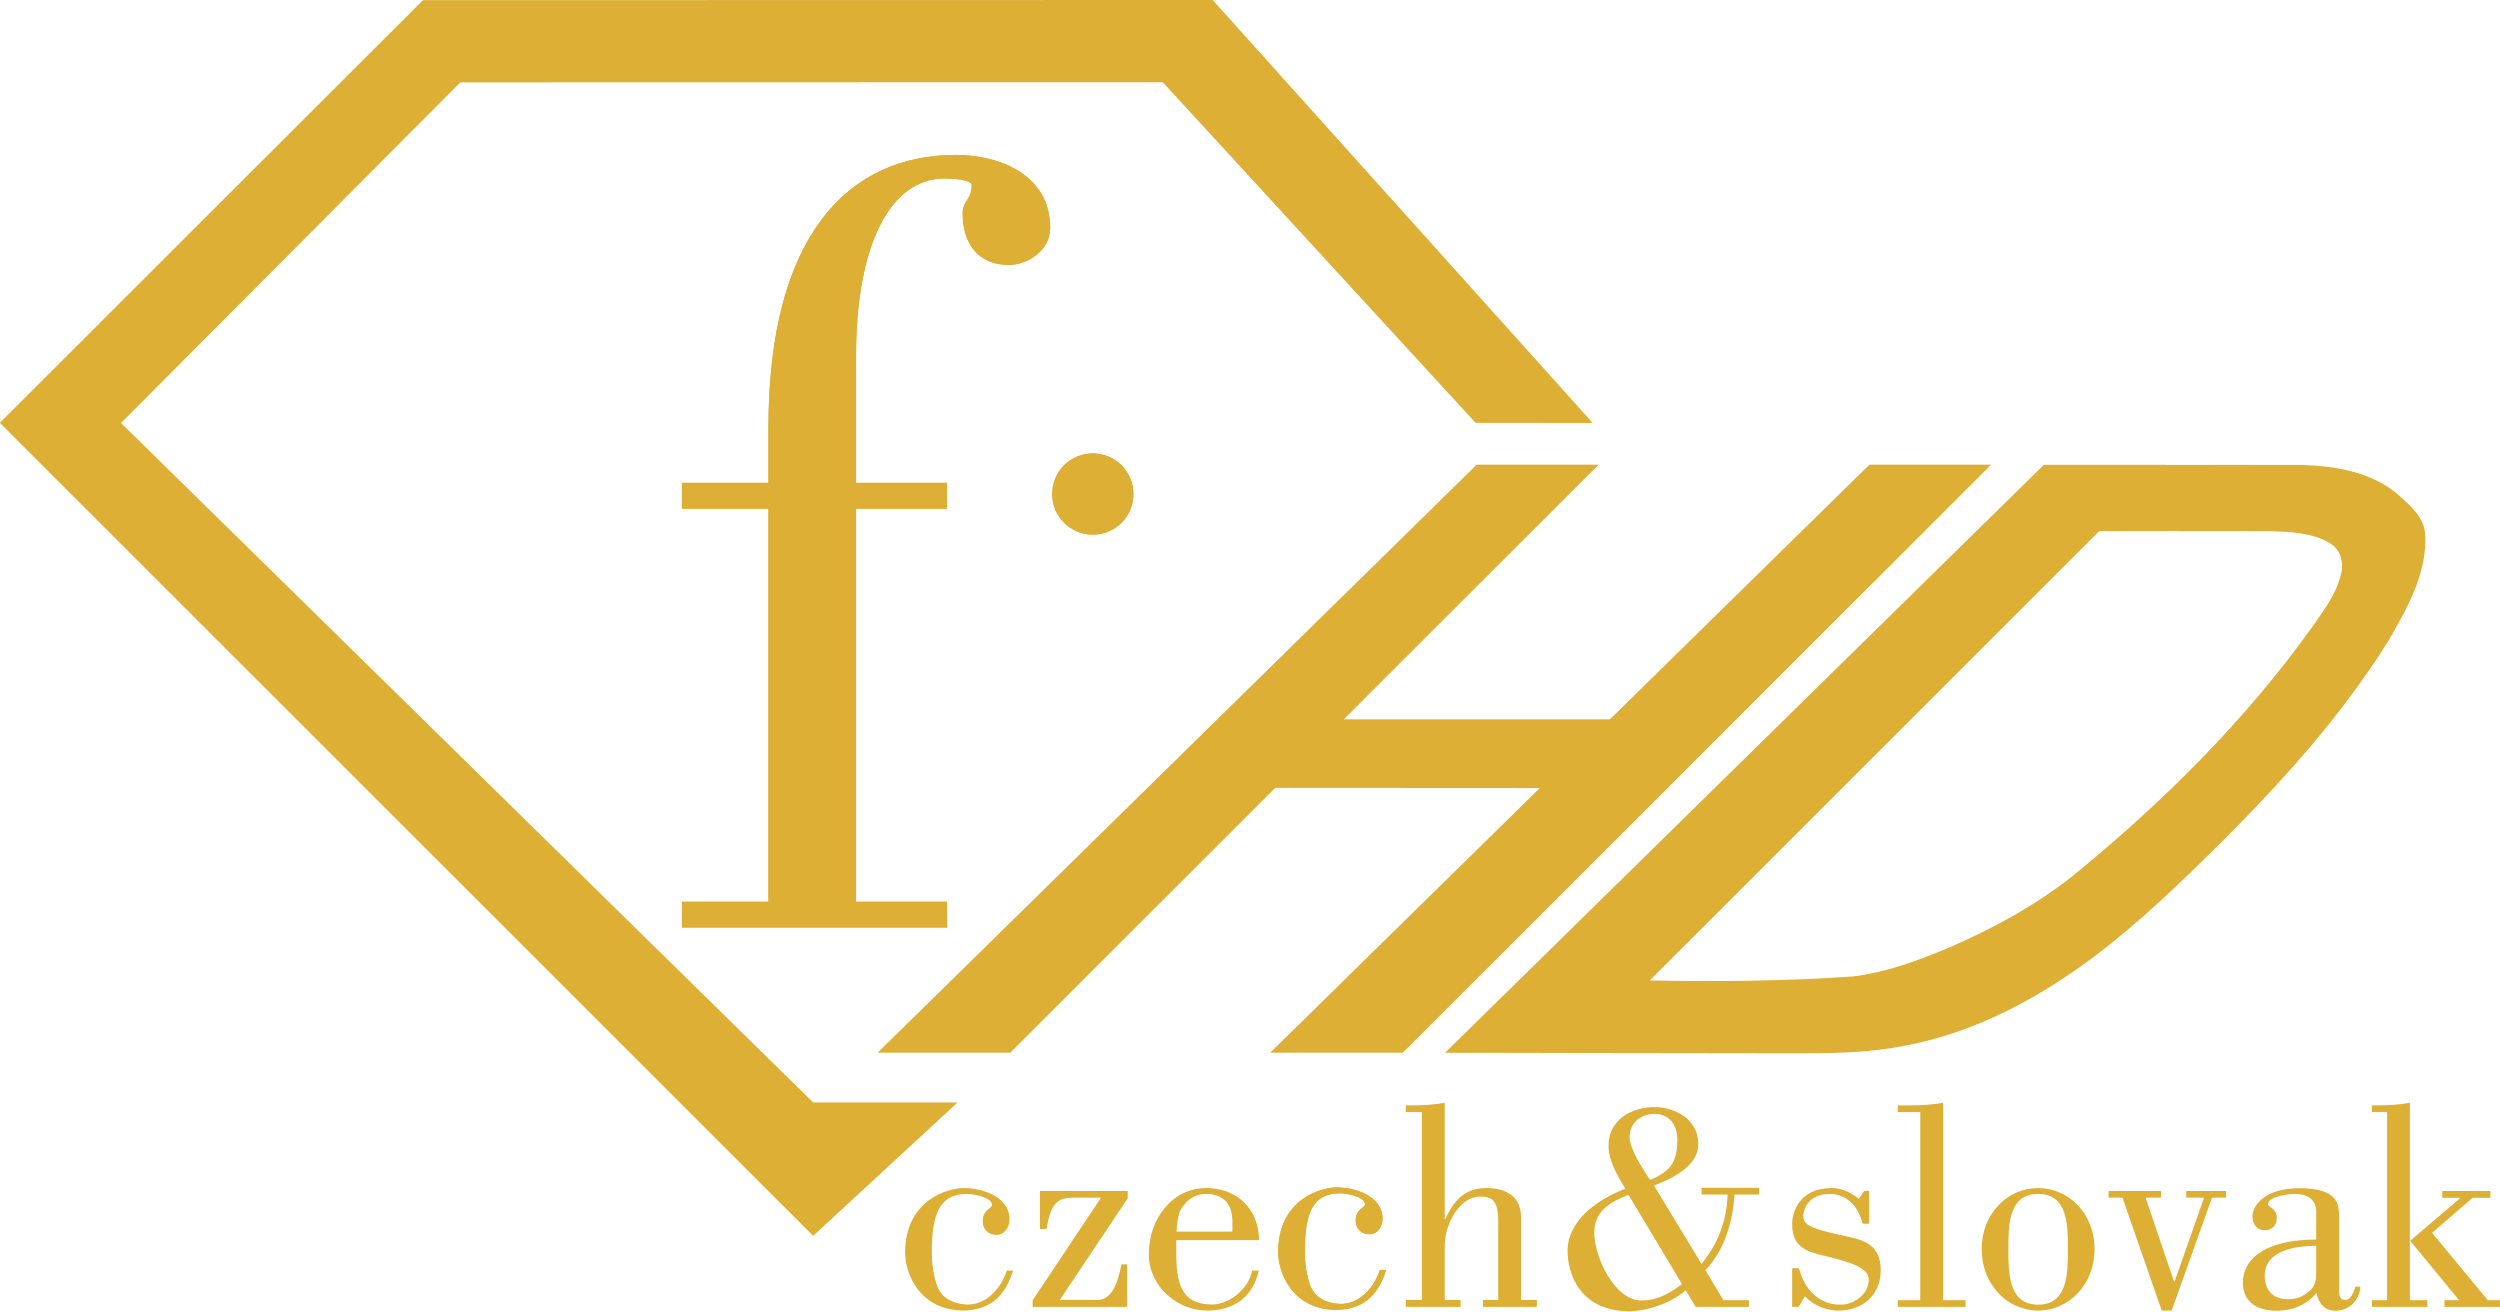
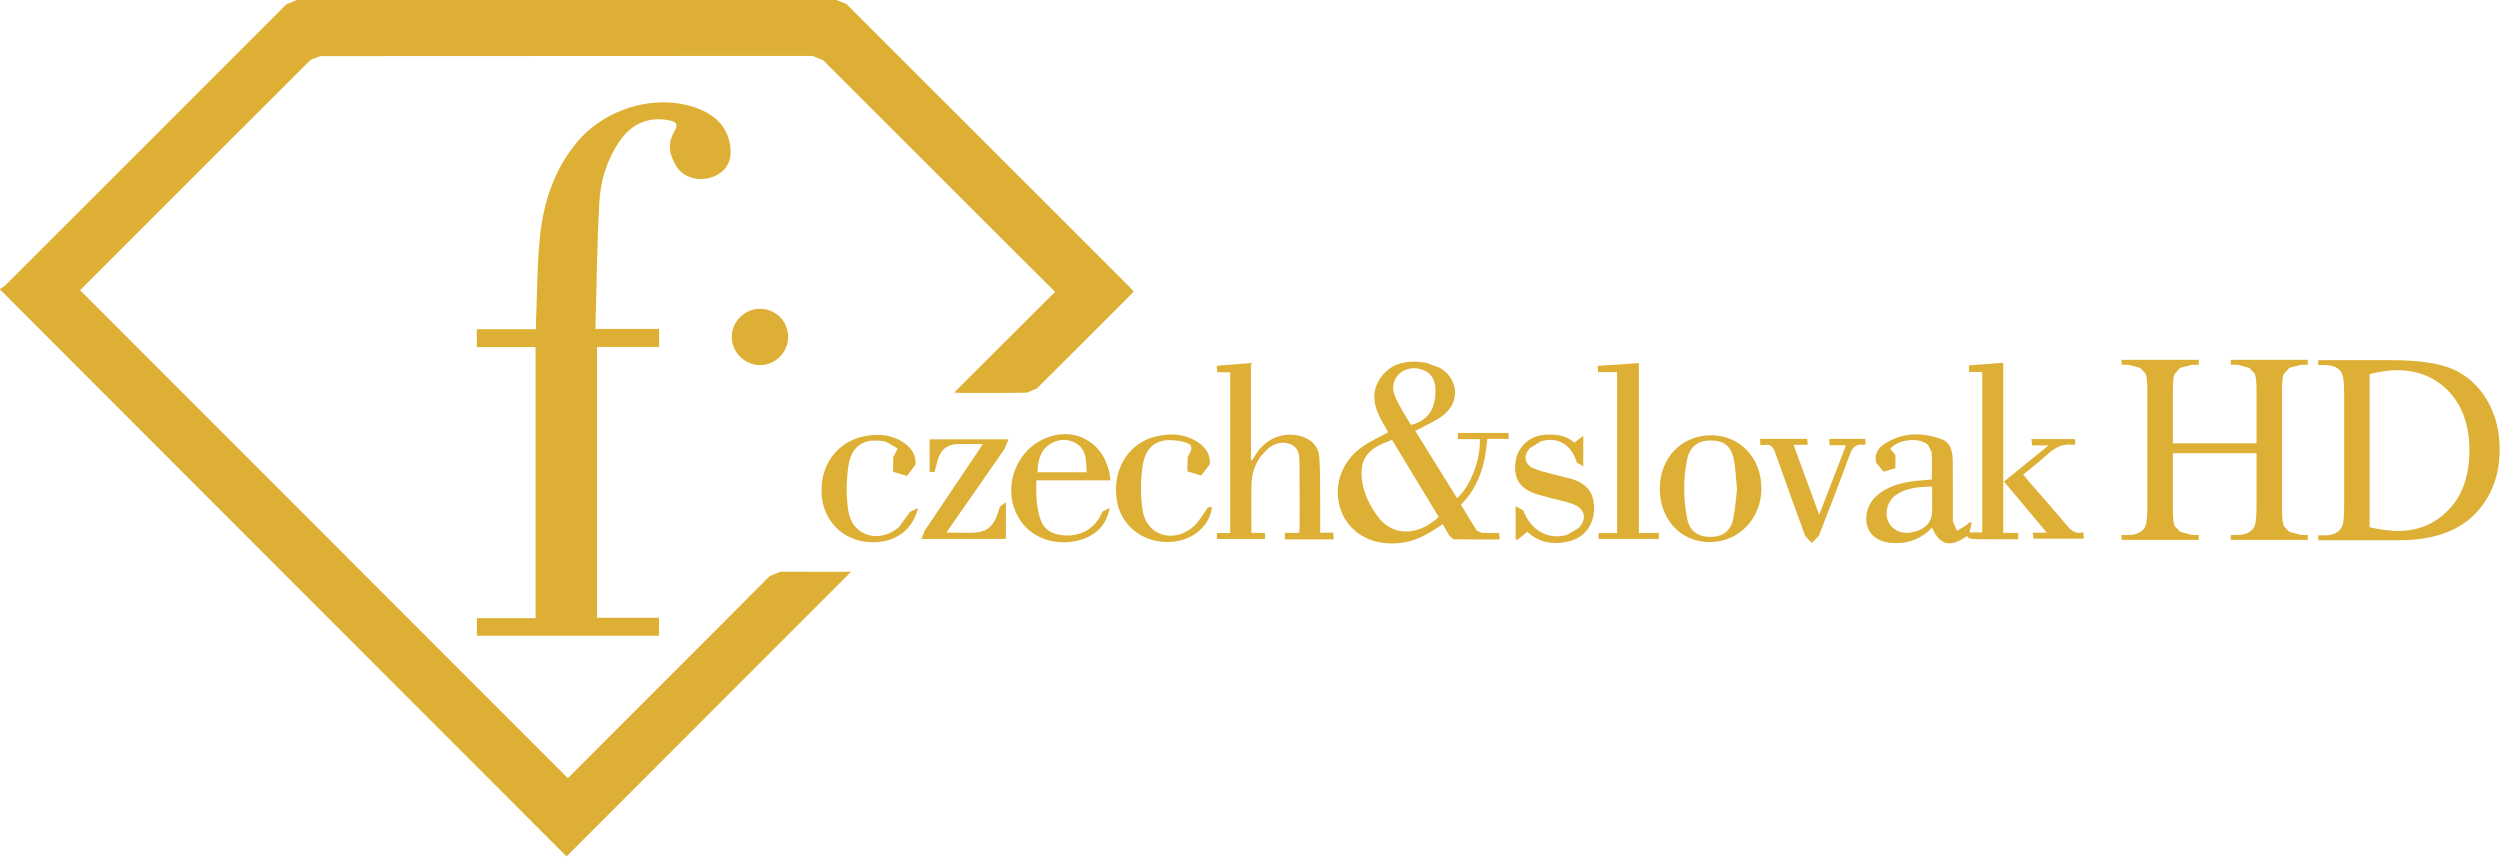
- <svg xmlns="http://www.w3.org/2000/svg" id="svg13" width="16.119pt" height="8.454pt" version="1.1" viewBox="0 0 16.119 8.454">
-   <g id="g4523" transform="matrix(.019562 0 0 .019562 -3.5957 -4.1387)" fill="#deaf35">
-     <path id="path9274" d="m437.08 352.56v18.121h-28.52v8.546h28.52v129.52h-28.52v8.546h87.361v-8.546h-29.961v-129.52h29.961v-8.546h-29.961v-41.801c0-37.014 11.48-58.481 29.24-58.481 2.574 0 8.854 0.36 8.854 2.214 0 4.788-2.934 5.148-2.934 9.266 0 9.987 5.148 16.988 15.135 16.988 6.332 0 13.694-4.788 13.694-12.201 0-17.4-16.628-24.041-31.042-24.041-35.572 0-61.827 26.615-61.827 89.935" />
-     <path id="path9278" d="m408.57 517.29v-8.494h28.52v-129.57h-28.52v-8.494h28.52v-18.172c0-63.268 26.255-89.935 61.775-89.935 14.466 0 31.094 6.641 31.094 24.041 0 7.413-7.413 12.252-13.694 12.252-9.987 0-15.186-7.053-15.186-17.04 0-4.067 2.986-4.427 2.986-9.266 0-1.853-6.28-2.214-8.906-2.214-17.76 0-29.189 21.467-29.189 58.481v41.853h29.961v8.494h-29.961v129.57h29.961v8.494z" />
-     <path id="path9282" d="m530.61 374.4c0 7.413 5.972 13.385 13.385 13.385s13.385-5.972 13.385-13.385c0-7.413-5.972-13.385-13.385-13.385s-13.385 5.972-13.385 13.385" />
-     <path id="path9286" d="m530.61 374.4c0 7.413 5.972 13.385 13.385 13.385s13.385-5.972 13.385-13.385c0-7.413-5.972-13.385-13.385-13.385s-13.385 5.972-13.385 13.385" />
+ <svg xmlns="http://www.w3.org/2000/svg" id="svg13" width="600pt" height="205.6pt" version="1.1" viewBox="0 0 600 205.6">
+   <defs id="defs27">
+     <clipPath id="clipPath2762">
+       <path id="path2760" d="m0 0h595.28v841.89h-595.28z" />
+     </clipPath>
+   </defs>
+   <g id="g2756" transform="matrix(17.621 0 0 -17.621 -9448.3 11119)" fill="#deaf35">
+     <g id="g2758" clip-path="url(#clipPath2762)" fill="#deaf35">
+       <g id="g2764" transform="translate(543.93 620.41)">
+         <path id="path2766" d="m0 0c-2.218 2.219-4.43 4.431-6.643 6.645l0.021 0.023c1.039 1.04 2.079 2.079 3.12 3.117l0.13 0.049c2.235 2e-3 4.471 2e-3 6.707 3e-3l0.144-0.061c0.876-0.877 1.753-1.753 2.63-2.628 0.171-0.171 0.343-0.342 0.527-0.524-0.46-0.459-0.913-0.911-1.375-1.372l0.087-5e-3c0.301 0 0.602-2e-3 0.903 3e-3l0.135 0.057c0.422 0.417 0.841 0.837 1.26 1.257l0.061 0.064-0.057 0.062c-1.286 1.285-2.572 2.569-3.857 3.855l-0.146 0.057c-2.444-1e-3 -4.887-1e-3 -7.33 0l-0.152-0.063c-1.278-1.28-2.558-2.559-3.838-3.837l-0.065-0.043c2.59-2.591 5.162-5.165 7.72-7.725 1.287 1.288 2.581 2.582 3.875 3.877h-0.076c-0.295 0-0.59-2e-3 -0.885 1e-3l-0.146-0.059c-0.474-0.477-0.95-0.952-1.425-1.427-0.444-0.444-0.888-0.889-1.325-1.326" fill="#deaf35" />
+       </g>
+       <g id="g2768" transform="translate(543.49 626.28)">
+         <path id="path2770" d="m0 0v-3.691h-0.799v-0.239h2.48v0.245h-0.844v3.688h0.846v0.245h-0.868c0.017 0.583 0.022 1.153 0.053 1.721 0.016 0.286 0.097 0.564 0.258 0.81 0.16 0.246 0.381 0.364 0.678 0.313 0.122-0.02 0.145-0.057 0.082-0.163-0.099-0.167-0.057-0.323 0.035-0.47 0.094-0.151 0.304-0.207 0.484-0.143 0.177 0.063 0.268 0.203 0.249 0.395-0.025 0.268-0.184 0.434-0.423 0.531-0.559 0.227-1.288 0.022-1.685-0.472-0.294-0.364-0.436-0.794-0.484-1.249-0.042-0.386-0.039-0.775-0.056-1.163v-0.113h-0.806v-0.245z" fill="#deaf35" />
+       </g>
+       <g id="g2772" transform="translate(553.24 623.75)">
+         <path id="path2774" d="m0 0c0 0.233-4e-3 0.452 1e-3 0.671 4e-3 0.139 0.047 0.27 0.134 0.382l0.09 0.095c0.095 0.074 0.203 0.108 0.319 0.055 0.105-0.049 0.11-0.152 0.111-0.249 2e-3 -0.295 1e-3 -0.59 1e-3 -0.885l-6e-3 -0.068h-0.194v-0.089h0.665l-7e-3 0.091h-0.177c0 0.176 1e-3 0.345-1e-3 0.514-2e-3 0.172 1e-3 0.345-0.012 0.516-0.011 0.146-0.102 0.239-0.24 0.281-0.23 0.071-0.469-0.017-0.607-0.219l-0.068-0.106-0.016 5e-3v1.32c-0.159-0.013-0.309-0.025-0.466-0.037l8e-3 -0.089h0.176v-2.19h-0.181v-0.081h0.654v0.083z" fill="#deaf35" />
+       </g>
+       <g id="g2776" transform="translate(558.22 625.94)">
+         <path id="path2778" d="m0 0v-2.192h-0.253v-0.08h0.822v0.082h-0.272v2.313c-0.192-0.013-0.374-0.025-0.561-0.037l7e-3 -0.086z" fill="#deaf35" />
+       </g>
+       <g id="g2780" transform="translate(549.58 624.96)">
+         <path id="path2782" d="m0 0-0.065-0.101c-0.241-0.358-0.483-0.716-0.723-1.075l-0.048-0.116h1.152v0.499l-0.083-0.061c-0.044-0.163-0.104-0.323-0.299-0.347-0.137-0.016-0.277-3e-3 -0.425-3e-3l0.051 0.079c0.246 0.352 0.492 0.704 0.736 1.057l0.056 0.133h-1.075v-0.445h0.066l0.049 0.18c0.04 0.125 0.125 0.195 0.258 0.199 0.11 4e-3 0.221 1e-3 0.35 1e-3" fill="#deaf35" />
+       </g>
+       <g id="g2784" transform="translate(557.64 624.98)">
+         <path id="path2786" d="m0 0c-0.125 0.106-0.272 0.119-0.423 0.105-0.198-0.019-0.357-0.176-0.38-0.366-0.029-0.229 0.055-0.361 0.281-0.439l0.185-0.051c0.109-0.03 0.223-0.049 0.328-0.091 0.153-0.06 0.182-0.201 0.066-0.321l-0.161-0.095c-0.259-0.069-0.494 0.064-0.593 0.334l-0.105 0.059v-0.444l0.021-0.019 0.138 0.113c0.161-0.149 0.356-0.181 0.567-0.13 0.213 0.052 0.34 0.221 0.343 0.45 2e-3 0.213-0.101 0.342-0.324 0.406l-0.077 0.018c-0.14 0.038-0.285 0.065-0.419 0.119-0.129 0.051-0.149 0.174-0.054 0.277l0.153 0.094c0.229 0.064 0.412-0.045 0.486-0.29l0.088-0.053v0.418z" fill="#deaf35" />
+       </g>
+       <g id="g2788" transform="translate(548.7 624.09)">
+         <path id="path2790" d="m0 0-0.11-0.053-0.152-0.209c-0.272-0.23-0.634-0.12-0.688 0.22-0.032 0.198-0.029 0.409 0 0.608 0.043 0.291 0.222 0.397 0.513 0.336l0.159-0.092-0.061-0.12-1e-3 -0.198 0.188-0.056 0.118 0.156c6e-3 0.134-0.06 0.229-0.165 0.3-0.155 0.104-0.33 0.119-0.506 0.09-0.404-0.068-0.651-0.415-0.605-0.839 0.038-0.345 0.32-0.629 0.737-0.609 0.286 0.013 0.505 0.182 0.573 0.466" fill="#deaf35" />
+       </g>
+       <g id="g2792" transform="translate(552.65 624.1)">
+         <path id="path2794" d="m0 0c-0.071-0.096-0.121-0.193-0.197-0.261-0.268-0.238-0.639-0.129-0.694 0.214-0.032 0.198-0.03 0.409-1e-3 0.608 0.043 0.291 0.221 0.394 0.513 0.339 0.167-0.032 0.188-0.077 0.1-0.215l-3e-3 -0.197 0.187-0.057 0.119 0.156c7e-3 0.133-0.057 0.23-0.164 0.299-0.185 0.12-0.387 0.126-0.591 0.073-0.377-0.1-0.59-0.482-0.506-0.897 0.072-0.356 0.409-0.581 0.791-0.528 0.264 0.036 0.472 0.229 0.499 0.466z" fill="#deaf35" />
+       </g>
+       <g id="g2796" transform="translate(560.17 624.95)">
+         <path id="path2798" d="m0 0 0.049-3e-3c0.095 0.022 0.129-0.03 0.158-0.112 0.131-0.376 0.269-0.751 0.405-1.126l0.089-0.097 0.097 0.098c0.141 0.364 0.284 0.728 0.417 1.095 0.038 0.104 0.082 0.166 0.2 0.144l0.02 0.01-4e-3 0.071h-0.492l6e-3 -0.085h0.224c-0.122-0.316-0.239-0.62-0.366-0.948-0.122 0.332-0.233 0.636-0.349 0.953h0.193l-8e-3 0.081h-0.639z" fill="#deaf35" />
+       </g>
+       <g id="g2800" transform="translate(546.93 626.42)">
+         <path id="path2802" d="m0 0c0 0.213-0.172 0.384-0.385 0.383-0.208-1e-3 -0.38-0.172-0.383-0.379-2e-3 -0.209 0.173-0.387 0.383-0.389 0.21-1e-3 0.385 0.174 0.385 0.385" fill="#deaf35" />
+       </g>
+       <g id="g2804" transform="translate(563.49 624.45)">
+         <path id="path2806" d="m0 0c0.193-0.23 0.381-0.455 0.583-0.697h-0.189l8e-3 -0.081h0.685l-6e-3 0.088c-0.117-0.034-0.176 0.032-0.238 0.107-0.165 0.198-0.336 0.389-0.504 0.584l-0.078 0.094c0.108 0.09 0.214 0.168 0.31 0.257 0.109 0.101 0.224 0.173 0.38 0.147l0.02 0.01-3e-3 0.069h-0.595l0.011-0.086h0.222c-0.21-0.171-0.405-0.328-0.606-0.492" fill="#deaf35" />
+       </g>
+       <g id="g2808" transform="translate(559.5 625.08)">
+         <path id="path2810" d="m0 0c-0.402 0-0.698-0.308-0.698-0.728s0.286-0.726 0.677-0.727c0.399-1e-3 0.708 0.32 0.707 0.734s-0.294 0.721-0.686 0.721m0.301-1.143c-0.035-0.166-0.151-0.245-0.318-0.241-0.17 3e-3 -0.276 0.085-0.309 0.253-0.052 0.266-0.054 0.535 0 0.801 0.036 0.175 0.148 0.26 0.323 0.259 0.176 0 0.278-0.076 0.313-0.256 0.025-0.131 0.029-0.266 0.044-0.411-0.016-0.129-0.024-0.27-0.053-0.405" fill="#deaf35" />
+       </g>
+       <g id="g2812" transform="translate(551.21 624.04)">
+         <path id="path2814" d="m0 0c-0.088-0.219-0.281-0.34-0.517-0.324-0.146 0.01-0.269 0.06-0.323 0.21-0.062 0.173-0.064 0.352-0.059 0.54h1.009c-0.044 0.525-0.521 0.782-0.966 0.534-0.31-0.173-0.464-0.569-0.347-0.907 0.18-0.519 0.773-0.559 1.077-0.36 0.128 0.083 0.196 0.209 0.226 0.357zm-0.724 0.912c0.117 0.08 0.252 0.088 0.372 0.014 0.143-0.088 0.128-0.241 0.138-0.39h-0.67c5e-3 0.15 0.032 0.289 0.16 0.376" fill="#deaf35" />
+       </g>
+       <g id="g2816" transform="translate(556.38 623.75)">
+         <path id="path2818" d="m0 0-0.071 0.033c-0.074 0.115-0.143 0.232-0.215 0.351 0.247 0.249 0.332 0.559 0.359 0.897h0.293l-6e-3 0.081h-0.689v-0.085h0.3c0.012-0.28-0.131-0.651-0.311-0.803-0.189 0.305-0.378 0.609-0.569 0.917l0.062 0.028c0.115 0.066 0.245 0.117 0.343 0.203 0.211 0.186 0.172 0.485-0.07 0.627l-0.187 0.069c-0.237 0.039-0.462 0.01-0.615-0.198-0.147-0.201-0.095-0.408 0.019-0.608l0.08-0.141c-0.121-0.067-0.245-0.121-0.353-0.198-0.271-0.191-0.386-0.499-0.312-0.797 0.084-0.339 0.412-0.574 0.861-0.509 0.204 0.03 0.376 0.135 0.546 0.252l0.095-0.162 0.056-0.044c0.207-3e-3 0.413-2e-3 0.626-2e-3l-8e-3 0.087zm-1.136 2.158c0.081 0.085 0.22 0.11 0.341 0.059 0.12-0.051 0.161-0.15 0.162-0.274 2e-3 -0.259-0.106-0.416-0.334-0.472-0.069 0.118-0.147 0.235-0.205 0.361-0.052 0.109-0.057 0.227 0.036 0.326m-0.294-1.92c-0.104 0.148-0.183 0.306-0.205 0.486-0.03 0.248 0.056 0.392 0.284 0.494l0.126 0.049c0.214-0.352 0.425-0.701 0.636-1.049-0.277-0.258-0.63-0.28-0.841 0.02" fill="#deaf35" />
+       </g>
+       <g id="g2820" transform="translate(563.48 623.75)">
+         <path id="path2822" d="m0 0v2.318c-0.162-0.012-0.313-0.024-0.467-0.036v-0.091h0.181v-2.184h-0.173l0.028 0.128-0.02 0.014-0.056-0.046-0.123-0.075-0.056 0.127c-1e-3 0.275 1e-3 0.55-2e-3 0.824-1e-3 0.121-0.023 0.248-0.148 0.295-0.269 0.102-0.537 0.097-0.787-0.065-0.086-0.057-0.135-0.145-0.11-0.249l0.101-0.126 0.163 0.048 1e-3 0.179-0.071 0.085c0.101 0.13 0.404 0.161 0.514 0.053l0.05-0.099c6e-3 -0.124 2e-3 -0.248 2e-3 -0.372-0.096-9e-3 -0.186-0.014-0.275-0.027-0.172-0.025-0.337-0.074-0.472-0.191-0.128-0.111-0.179-0.291-0.125-0.436 0.05-0.134 0.18-0.208 0.36-0.213 0.203-4e-3 0.376 0.061 0.515 0.212 0.107-0.244 0.248-0.277 0.476-0.115 0.031-0.044 0.031-0.044 0.333-0.044h0.364v0.086zm-0.97 0.278c-6e-3 -0.119-0.073-0.201-0.183-0.243-0.117-0.044-0.236-0.056-0.341 0.027-0.147 0.116-0.118 0.365 0.053 0.469 0.142 0.086 0.301 0.096 0.472 0.101 0-0.127 4e-3 -0.241-1e-3 -0.354" fill="#deaf35" />
+       </g>
+       <g id="g2824" transform="translate(565.79 624.97)">
+         <path id="path2826" d="m0 0h1.14v0.702c0 0.125-8e-3 0.208-0.024 0.248l-0.076 0.078-0.164 0.043h-0.087v0.067h1.049v-0.067h-0.087l-0.164-0.042-0.079-0.087c-0.014-0.039-0.021-0.119-0.021-0.24v-1.583c0-0.124 8e-3 -0.206 0.024-0.246l0.074-0.078 0.166-0.043h0.087v-0.067h-1.049v0.067h0.087c0.1 0 0.173 0.029 0.219 0.088 0.03 0.039 0.045 0.132 0.045 0.279v0.747h-1.14v-0.747c0-0.124 8e-3 -0.206 0.024-0.246l0.076-0.078 0.164-0.043h0.089v-0.067h-1.051v0.067h0.086c0.102 0 0.175 0.029 0.221 0.088 0.029 0.039 0.044 0.132 0.044 0.279v1.583c0 0.125-8e-3 0.208-0.024 0.248l-0.074 0.078-0.167 0.043h-0.086v0.067h1.051v-0.067h-0.089l-0.164-0.042-0.078-0.087c-0.015-0.039-0.022-0.119-0.022-0.24z" fill="#deaf35" />
+       </g>
+       <g id="g2828" transform="translate(567.77 623.65)">
+         <path id="path2830" d="m0 0v0.067h0.092c0.104 0 0.178 0.033 0.221 0.099 0.027 0.04 0.04 0.13 0.04 0.268v1.585c0 0.153-0.017 0.249-0.051 0.288-0.047 0.053-0.117 0.079-0.21 0.079h-0.092v0.067h0.999c0.366 0 0.645-0.041 0.837-0.124 0.191-0.084 0.344-0.222 0.461-0.417 0.116-0.194 0.174-0.418 0.174-0.673 0-0.341-0.103-0.626-0.311-0.855-0.233-0.256-0.587-0.384-1.064-0.384zm0.7 0.177c0.153-0.033 0.282-0.05 0.386-0.05 0.279 0 0.512 0.098 0.696 0.295 0.185 0.196 0.277 0.463 0.277 0.799 0 0.339-0.092 0.606-0.277 0.802-0.184 0.195-0.421 0.293-0.711 0.293-0.108 0-0.232-0.018-0.371-0.053z" fill="#deaf35" />
+       </g>
+     </g>
  </g>
-   <path id="path2" d="m2.727 1e-3 5.092-1e-3 2.45 2.727-0.755-7.8e-4 -2.017-2.196-4.529 9.8e-4 -2.188 2.196 4.463 4.381 0.931-7.12e-5 -0.931 0.86-5.244-5.242z" fill="#deaf35" stroke-width=".02" />
-   <path id="path8" d="m9.521 2.996-3.862 3.791h0.855l1.708-1.707 1.706 1e-3 -1.738 1.706h0.855l3.793-3.791h-0.785l-1.673 1.642h-1.716l1.643-1.642z" fill="#deaf35" stroke-width=".02" />
-   <path id="path10" d="m13.179 2.996-3.862 3.792 0.187-1.187e-4c0.62 5.8e-4 1.239 3e-3 1.859 3e-3 0.3-2e-3 0.603 0.012 0.899-0.045 0.364-0.065 0.707-0.22 1.015-0.421 0.304-0.196 0.575-0.438 0.835-0.688 0.475-0.46 0.938-0.944 1.29-1.509 0.118-0.206 0.246-0.429 0.235-0.674-0.003-0.12-0.102-0.2-0.184-0.272-0.168-0.14-0.394-0.176-0.606-0.184-0.294-8.3e-4 -0.589-3.7e-4 -0.883-2e-4l0.001-1e-3h-0.785zm0.869 0.428c0.195 1.4e-4 0.389 6.2e-4 0.584 4.3e-4 0.134 5e-3 0.279 8e-3 0.397 0.082 0.066 0.042 0.084 0.128 0.064 0.2-0.03 0.121-0.106 0.224-0.177 0.325-0.435 0.611-0.973 1.144-1.553 1.617-0.244 0.193-0.52 0.342-0.805 0.465-0.196 0.082-0.398 0.156-0.61 0.182-0.402 0.03-0.904 0.035-1.311 0.026l2.898-2.897c0.171-1e-3 0.342-1e-3 0.513-1e-3z" fill="#deaf35" stroke-width=".02" />
-   <path id="path9290" d="m6.532 8.192c-0.043 0.134-0.119 0.251-0.315 0.258-0.292 0-0.381-0.243-0.381-0.373 0-0.336 0.27-0.417 0.377-0.417 0.123 0 0.296 0.057 0.296 0.202 0 0.051-0.032 0.1-0.084 0.1-0.051 0-0.089-0.034-0.089-0.089 0-0.073 0.06-0.083 0.06-0.103 0-0.051-0.119-0.072-0.16-0.072-0.181 0-0.228 0.132-0.228 0.379 0 0.113 0.028 0.2 0.039 0.226 0.029 0.062 0.087 0.102 0.185 0.108 0.11 0.005 0.215-0.083 0.26-0.219z" fill="#deaf35" />
-   <path id="path9294" d="m6.705 7.924v-0.245h0.566v0.047l-0.438 0.656h0.238c0.094 0 0.132-0.094 0.16-0.23h0.036v0.274h-0.609v-0.042l0.441-0.662h-0.168c-0.098 0-0.154 0.015-0.183 0.202z" fill="#deaf35" />
-   <path id="path9298" d="m8.116 8.192c-0.038 0.175-0.166 0.258-0.332 0.258-0.192 0-0.377-0.154-0.377-0.364 0-0.222 0.147-0.426 0.371-0.426 0.193 0 0.338 0.13 0.34 0.336h-0.534v0.077c0 0.187 0.025 0.338 0.23 0.338 0.108 0 0.234-0.095 0.26-0.219zm-0.17-0.251v-0.064c0-0.136-0.079-0.179-0.173-0.179-0.113 0-0.164 0.106-0.168 0.119-0.011 0.034-0.017 0.077-0.019 0.124z" fill="#deaf35" />
-   <path id="path9302" d="m8.937 8.188c-0.043 0.134-0.119 0.251-0.315 0.258-0.292 0-0.381-0.243-0.381-0.373 0-0.336 0.27-0.417 0.377-0.417 0.123 0 0.296 0.057 0.296 0.202 0 0.051-0.032 0.1-0.084 0.1-0.051 0-0.089-0.034-0.089-0.089 0-0.073 0.06-0.083 0.06-0.103 0-0.051-0.119-0.072-0.16-0.072-0.181 0-0.228 0.132-0.228 0.379 0 0.113 0.028 0.2 0.039 0.226 0.029 0.062 0.087 0.102 0.185 0.108 0.11 0.005 0.215-0.083 0.26-0.219z" fill="#deaf35" />
-   <path id="path9290-3" d="m8.937 8.188c-0.043 0.134-0.119 0.251-0.315 0.258-0.292 0-0.381-0.243-0.381-0.373 0-0.336 0.27-0.417 0.377-0.417 0.123 0 0.296 0.057 0.296 0.202 0 0.051-0.032 0.1-0.084 0.1-0.051 0-0.089-0.034-0.089-0.089 0-0.073 0.06-0.083 0.06-0.103 0-0.051-0.119-0.072-0.16-0.072-0.181 0-0.228 0.132-0.228 0.379 0 0.113 0.028 0.2 0.039 0.226 0.029 0.062 0.087 0.102 0.185 0.108 0.11 0.005 0.215-0.083 0.26-0.219z" fill="#deaf35" />
-   <path id="path9310" d="m9.168 7.17h-0.104v-0.043h0.04c0.07 0 0.143-4e-3 0.211-0.017v0.75h4e-3c0.053-0.119 0.126-0.2 0.264-0.2 0.068 0 0.224 0.015 0.224 0.189v0.533h0.102v0.044h-0.347v-0.044h0.098v-0.509c0-0.137-0.043-0.158-0.119-0.158-0.128 0-0.226 0.175-0.226 0.317v0.35h0.102v0.044h-0.353v-0.044h0.104z" fill="#deaf35" />
-   <path id="path9314" d="m10.971 8.149c0.113-0.141 0.162-0.283 0.168-0.447h-0.168v-0.043h0.371v0.043h-0.158c-0.013 0.175-0.062 0.355-0.188 0.488l0.116 0.193h0.164v0.043h-0.343l-0.064-0.107c-0.092 0.081-0.245 0.135-0.366 0.135-0.296 0-0.396-0.216-0.396-0.392 0-0.115 0.078-0.281 0.372-0.398-0.049-0.084-0.108-0.177-0.108-0.277 0-0.167 0.149-0.249 0.296-0.249 0.136 0 0.283 0.082 0.283 0.236 0 0.07-0.034 0.175-0.286 0.27zm-0.471-0.445c-0.114 0.043-0.221 0.104-0.221 0.243 0 0.155 0.13 0.438 0.304 0.438 0.103 0 0.179-0.044 0.262-0.106zm0.315-0.356c0-0.093-0.051-0.166-0.148-0.166-0.084 0-0.16 0.055-0.16 0.149 0 0.081 0.089 0.209 0.132 0.277 0.134-0.057 0.176-0.117 0.176-0.26" fill="#deaf35" />
-   <path id="path9318" d="m12.051 7.679v0.211h-0.041c-0.029-0.109-0.093-0.186-0.206-0.192-0.154-4e-3 -0.177 0.115-0.177 0.138 0 0.054 0.015 0.082 0.303 0.141 0.146 0.03 0.196 0.096 0.196 0.215 0 0.162-0.122 0.258-0.271 0.258-0.079 0-0.162-0.032-0.217-0.092l-0.041 0.068h-0.042v-0.249h0.044c0.035 0.136 0.128 0.235 0.267 0.235 0.085 0 0.183-0.064 0.183-0.162 0-0.073-0.104-0.107-0.26-0.147-0.124-0.03-0.234-0.047-0.234-0.211 0-0.079 0.049-0.232 0.255-0.232 0.058 0 0.117 0.023 0.175 0.07l0.034-0.051z" fill="#deaf35" />
-   <path id="path9322" d="m12.236 8.426v-0.043h0.145v-1.213h-0.145v-0.043h0.081c0.07 0 0.143-4e-3 0.211-0.017v1.273h0.145v0.043z" fill="#deaf35" />
-   <path id="path9326" d="m13.505 8.054c0 0.228-0.166 0.396-0.364 0.396-0.198 0-0.364-0.168-0.364-0.396 0-0.228 0.166-0.394 0.364-0.394 0.198 0 0.364 0.166 0.364 0.394m-0.556 0c0 0.158 0.002 0.358 0.192 0.358 0.191 0 0.192-0.2 0.192-0.358 0-0.157-8e-4 -0.356-0.192-0.356-0.19 0-0.192 0.199-0.192 0.356" fill="#deaf35" />
-   <path id="path9330" d="m13.595 7.722v-0.043h0.339v0.043h-0.1l0.183 0.541h4e-3l0.19-0.541h-0.115v-0.043h0.257v0.043h-0.091l-0.26 0.728h-0.064l-0.253-0.728z" fill="#deaf35" />
-   <path id="path9334" d="m15.219 8.296c-0.006 0.089-0.074 0.155-0.16 0.155-0.07 0-0.11-0.046-0.123-0.115-0.064 0.079-0.158 0.115-0.254 0.115-0.119 0-0.221-0.046-0.221-0.185 0.006-0.176 0.185-0.274 0.473-0.274v-0.179c0-0.088-0.069-0.115-0.135-0.115-0.042 0-0.176 0.014-0.176 0.068 0 0.015 0.057 0.025 0.057 0.087 0 0.047-0.03 0.079-0.078 0.079-0.05 0-0.079-0.038-0.079-0.09 0-0.068 0.078-0.181 0.302-0.181 0.256 0 0.256 0.109 0.256 0.184v0.449c0 0.057 0 0.087 0.04 0.087 0.038 0 0.056-0.053 0.066-0.085zm-0.285-0.264c-0.122 0.002-0.332 0.023-0.332 0.196 0 0.093 0.059 0.149 0.146 0.149 0.06 0 0.099-0.015 0.145-0.055 0.015-0.015 0.041-0.035 0.041-0.115z" fill="#deaf35" />
-   <path id="path9338" d="m15.293 8.426v-0.043h0.098v-1.213h-0.098v-0.043h0.034c0.07 0 0.143-4e-3 0.211-0.017v1.273h0.113v0.043zm0.454-0.703v-0.044h0.31v0.044h-0.115l-0.261 0.226 0.359 0.434h0.079v0.043h-0.358v-0.043h0.094l-0.315-0.383 0.319-0.272v-0.005z" fill="#deaf35" />
</svg>
